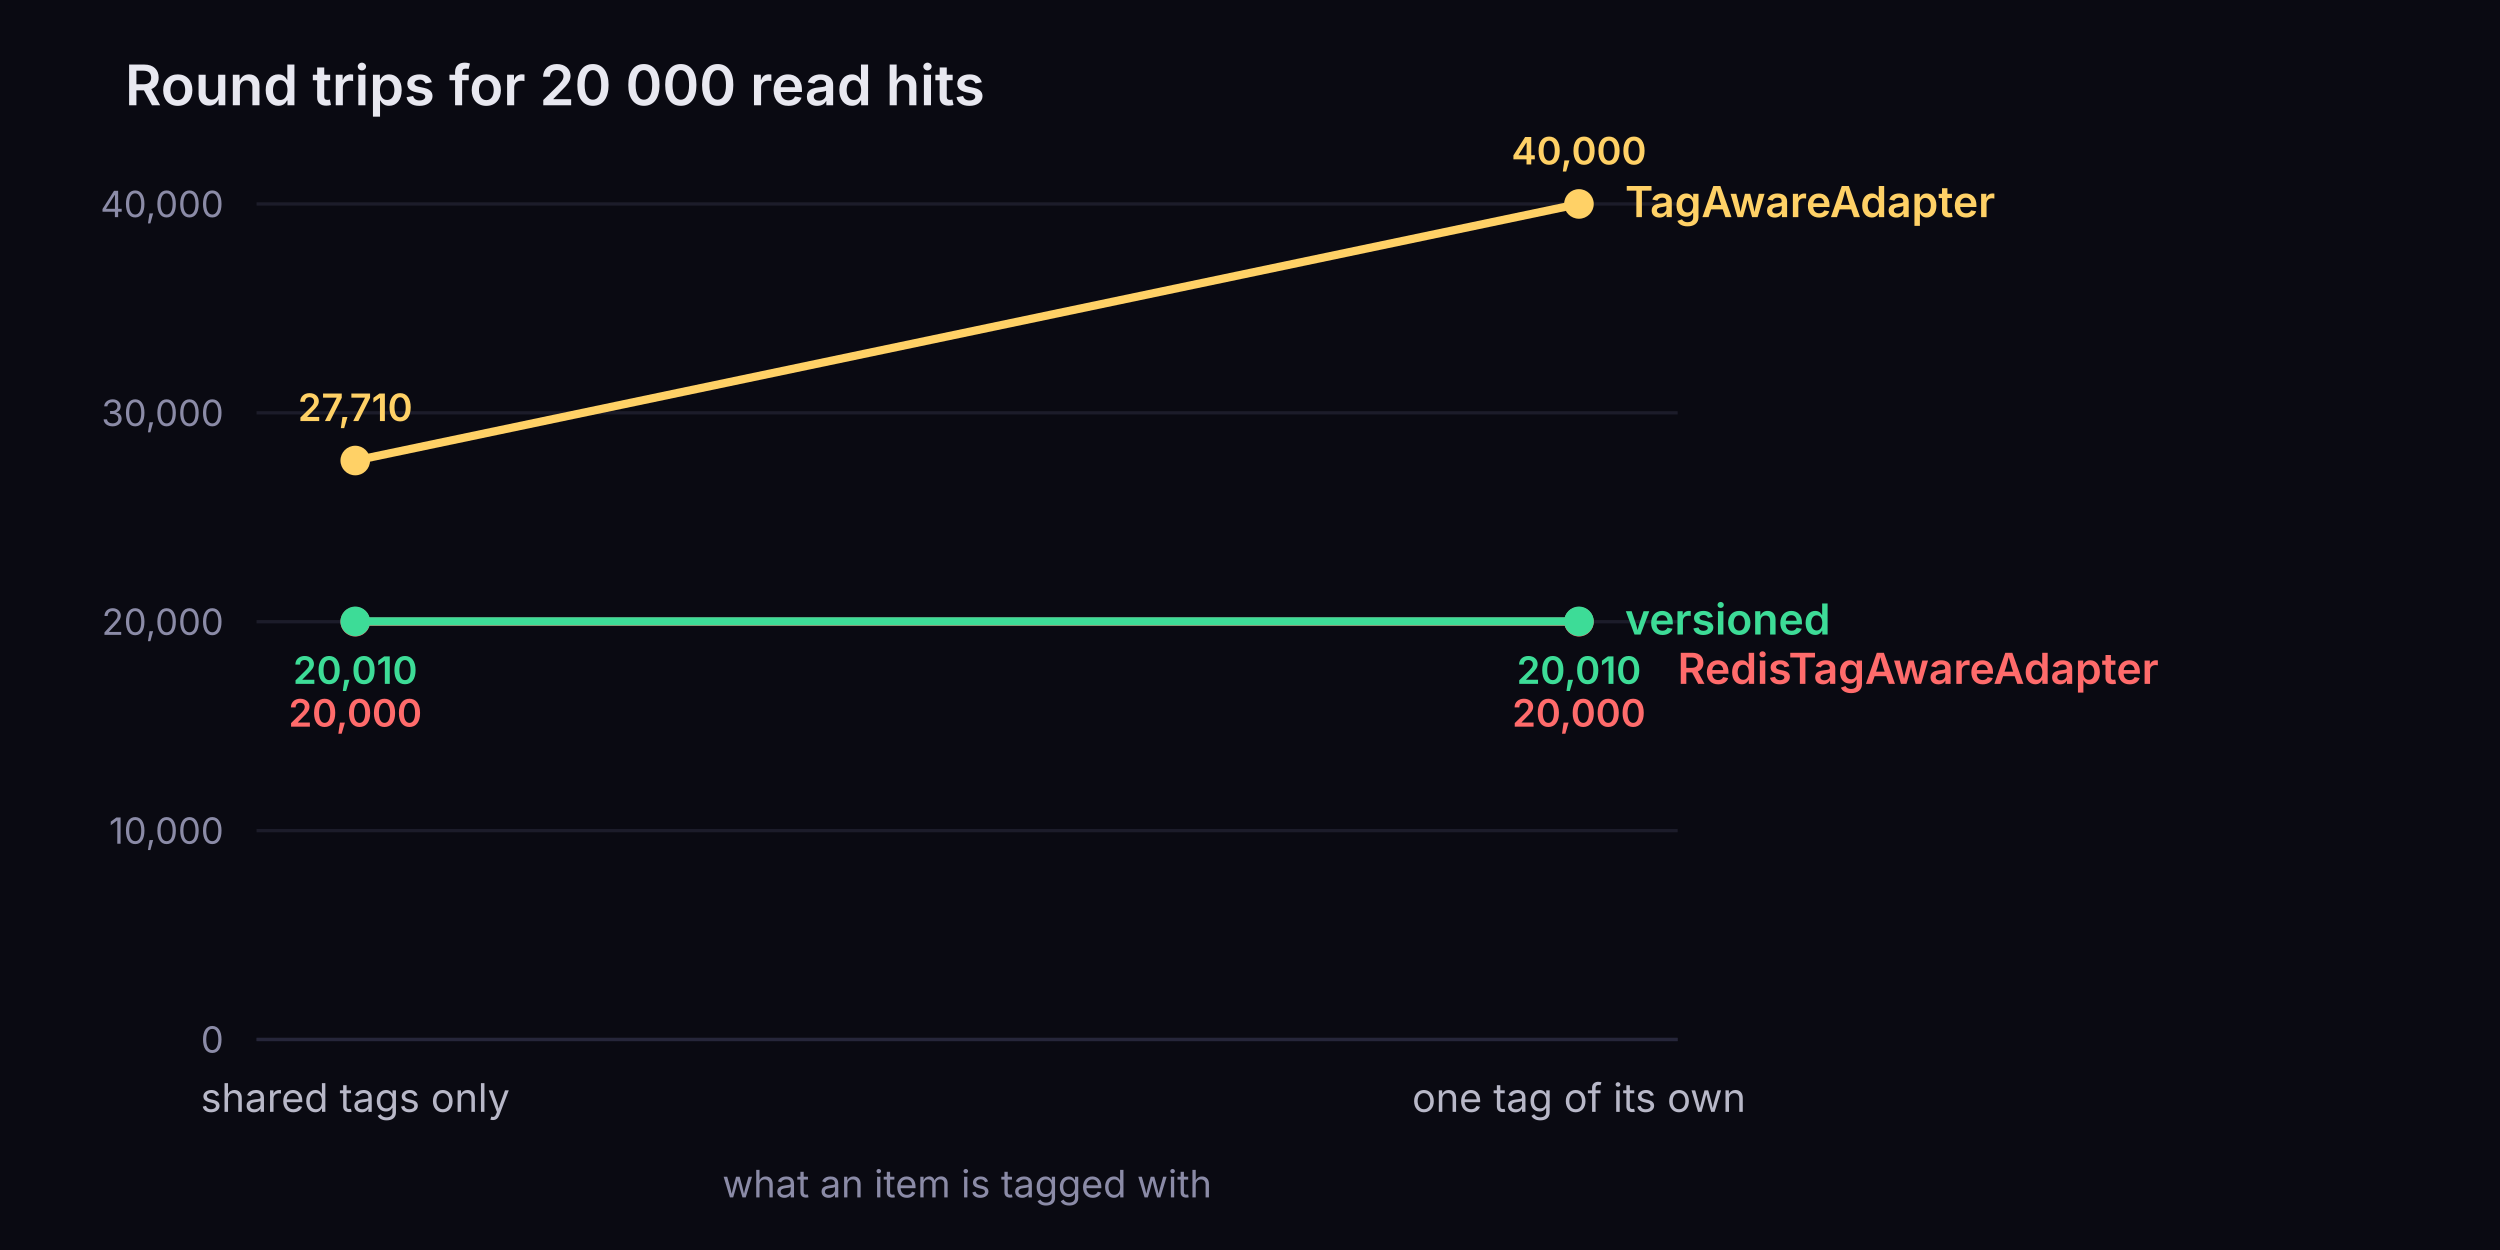
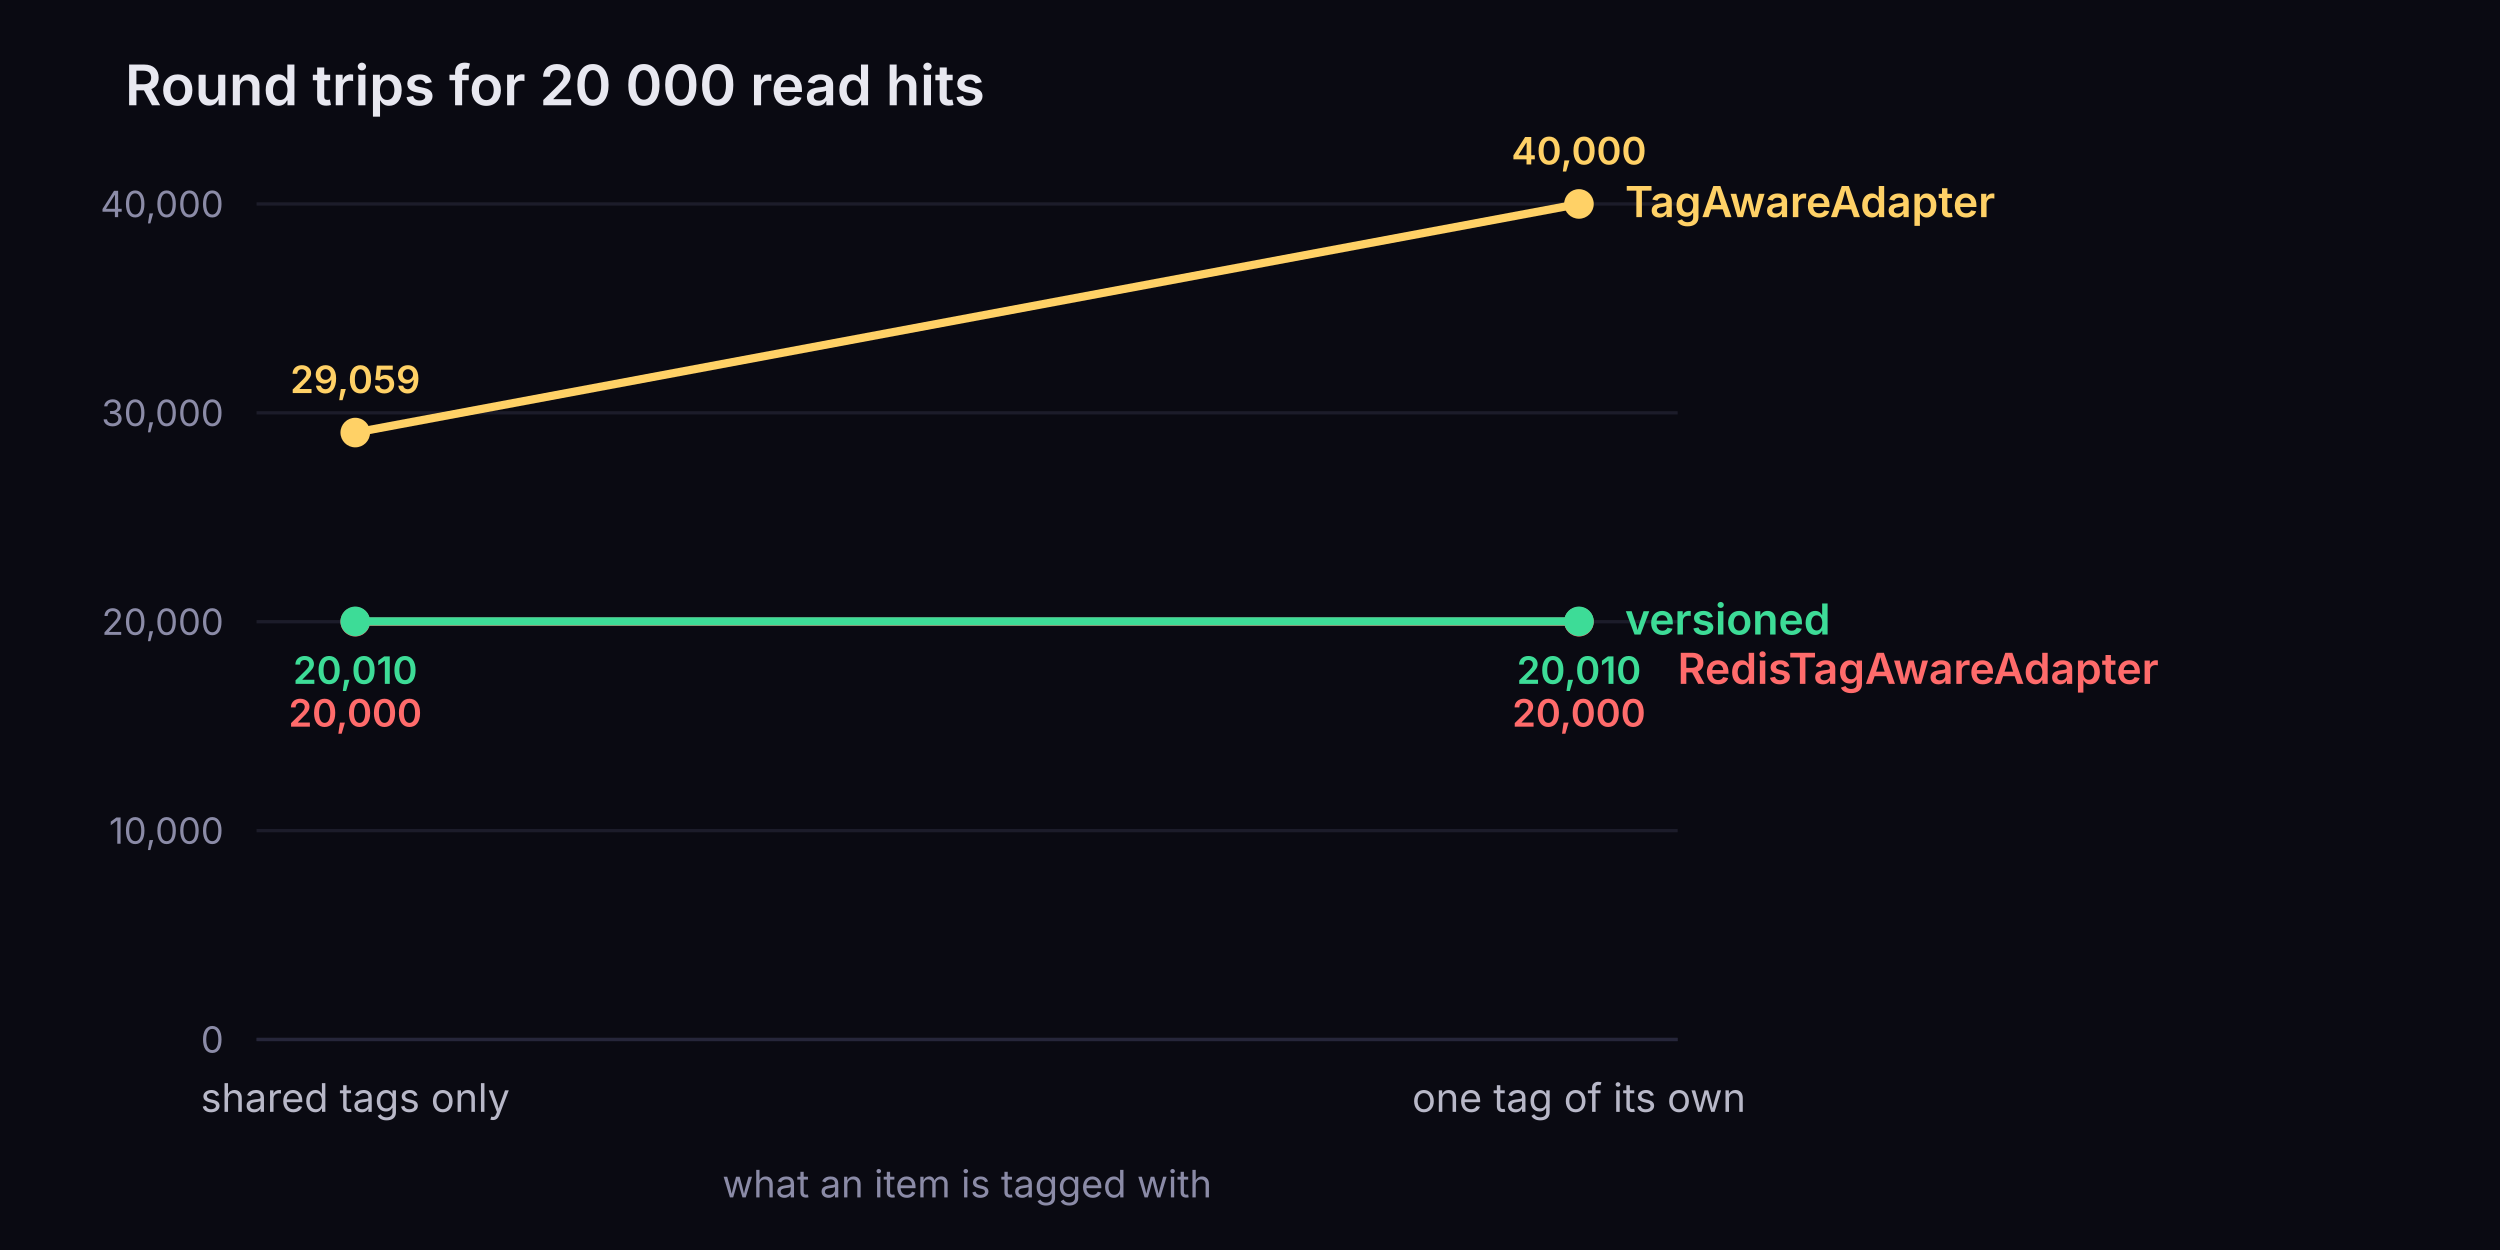
<svg xmlns="http://www.w3.org/2000/svg" viewBox="0 0 760 380" width="760" height="380" font-family="Rajdhani, system-ui, -apple-system, Segoe UI, sans-serif">
  <style>@font-face { font-family: "Rajdhani"; font-weight: 600; src: url("src/fonts/rajdhani-600.woff2") format("woff2"); }@font-face { font-family: "Rajdhani"; font-weight: 700; src: url("src/fonts/rajdhani-700.woff2") format("woff2"); }</style>
  <rect width="760" height="380" fill="#0a0a12" />
  <text x="38" y="32" font-size="17" font-weight="600" fill="#e8e8f0">Round trips for 20 000 read hits</text>
  <line x1="78" y1="316.0" x2="510.0" y2="316.0" stroke="#1c1c2a" stroke-width="1" />
  <text x="68" y="320.0" font-size="11" fill="#8b8ba7" text-anchor="end">0</text>
  <line x1="78" y1="252.5" x2="510.0" y2="252.5" stroke="#1c1c2a" stroke-width="1" />
  <text x="68" y="256.5" font-size="11" fill="#8b8ba7" text-anchor="end">10,000</text>
  <line x1="78" y1="189.0" x2="510.0" y2="189.0" stroke="#1c1c2a" stroke-width="1" />
  <text x="68" y="193.0" font-size="11" fill="#8b8ba7" text-anchor="end">20,000</text>
  <line x1="78" y1="125.5" x2="510.0" y2="125.5" stroke="#1c1c2a" stroke-width="1" />
  <text x="68" y="129.5" font-size="11" fill="#8b8ba7" text-anchor="end">30,000</text>
  <line x1="78" y1="62.0" x2="510.0" y2="62.0" stroke="#1c1c2a" stroke-width="1" />
  <text x="68" y="66.0" font-size="11" fill="#8b8ba7" text-anchor="end">40,000</text>
-   <polyline points="108.0,140.0 480.0,62.0" fill="none" stroke="#ffd166" stroke-width="2.5" stroke-linejoin="round" />
-   <circle cx="108.0" cy="140.0" r="4.5" fill="#ffd166" />
-   <text x="108.0" y="128.0" font-size="11.5" font-weight="600" fill="#ffd166" text-anchor="middle">27,710</text>
+   <polyline points="108.0,131.5 480.0,62.0" fill="none" stroke="#ffd166" stroke-width="2.5" stroke-linejoin="round" />
+   <circle cx="108.0" cy="131.5" r="4.5" fill="#ffd166" />
+   <text x="108.0" y="119.5" font-size="11.5" font-weight="600" fill="#ffd166" text-anchor="middle">29,059</text>
  <circle cx="480.0" cy="62.0" r="4.5" fill="#ffd166" />
  <text x="480.0" y="50.0" font-size="11.5" font-weight="600" fill="#ffd166" text-anchor="middle">40,000</text>
  <text x="494.0" y="66.0" font-size="13" font-weight="600" fill="#ffd166">TagAwareAdapter</text>
  <polyline points="108.0,189.0 480.0,189.0" fill="none" stroke="#ff6b6b" stroke-width="2.5" stroke-linejoin="round" />
  <circle cx="108.0" cy="189.0" r="4.5" fill="#ff6b6b" />
  <text x="108.0" y="220.9" font-size="11.5" font-weight="600" fill="#ff6b6b" text-anchor="middle">20,000</text>
  <circle cx="480.0" cy="189.0" r="4.5" fill="#ff6b6b" />
  <text x="480.0" y="220.9" font-size="11.5" font-weight="600" fill="#ff6b6b" text-anchor="middle">20,000</text>
  <text x="510.0" y="207.9" font-size="13" font-weight="600" fill="#ff6b6b">RedisTagAwareAdapter</text>
  <polyline points="108.0,188.9 480.0,188.9" fill="none" stroke="#3ddc97" stroke-width="2.5" stroke-linejoin="round" />
  <circle cx="108.0" cy="188.9" r="4.5" fill="#3ddc97" />
  <text x="108.0" y="207.9" font-size="11.5" font-weight="600" fill="#3ddc97" text-anchor="middle">20,010</text>
  <circle cx="480.0" cy="188.9" r="4.5" fill="#3ddc97" />
  <text x="480.0" y="207.9" font-size="11.5" font-weight="600" fill="#3ddc97" text-anchor="middle">20,010</text>
  <text x="494.0" y="192.9" font-size="13" font-weight="600" fill="#3ddc97">versioned</text>
  <line x1="78" y1="316.0" x2="510.0" y2="316.0" stroke="#26263a" stroke-width="1" />
  <text x="108.0" y="338.0" font-size="12" fill="#b8b8c8" text-anchor="middle">shared tags only</text>
  <text x="480.0" y="338.0" font-size="12" fill="#b8b8c8" text-anchor="middle">one tag of its own</text>
  <text x="294.0" y="364.0" font-size="11.5" fill="#8b8ba7" text-anchor="middle">what an item is tagged with</text>
</svg>
